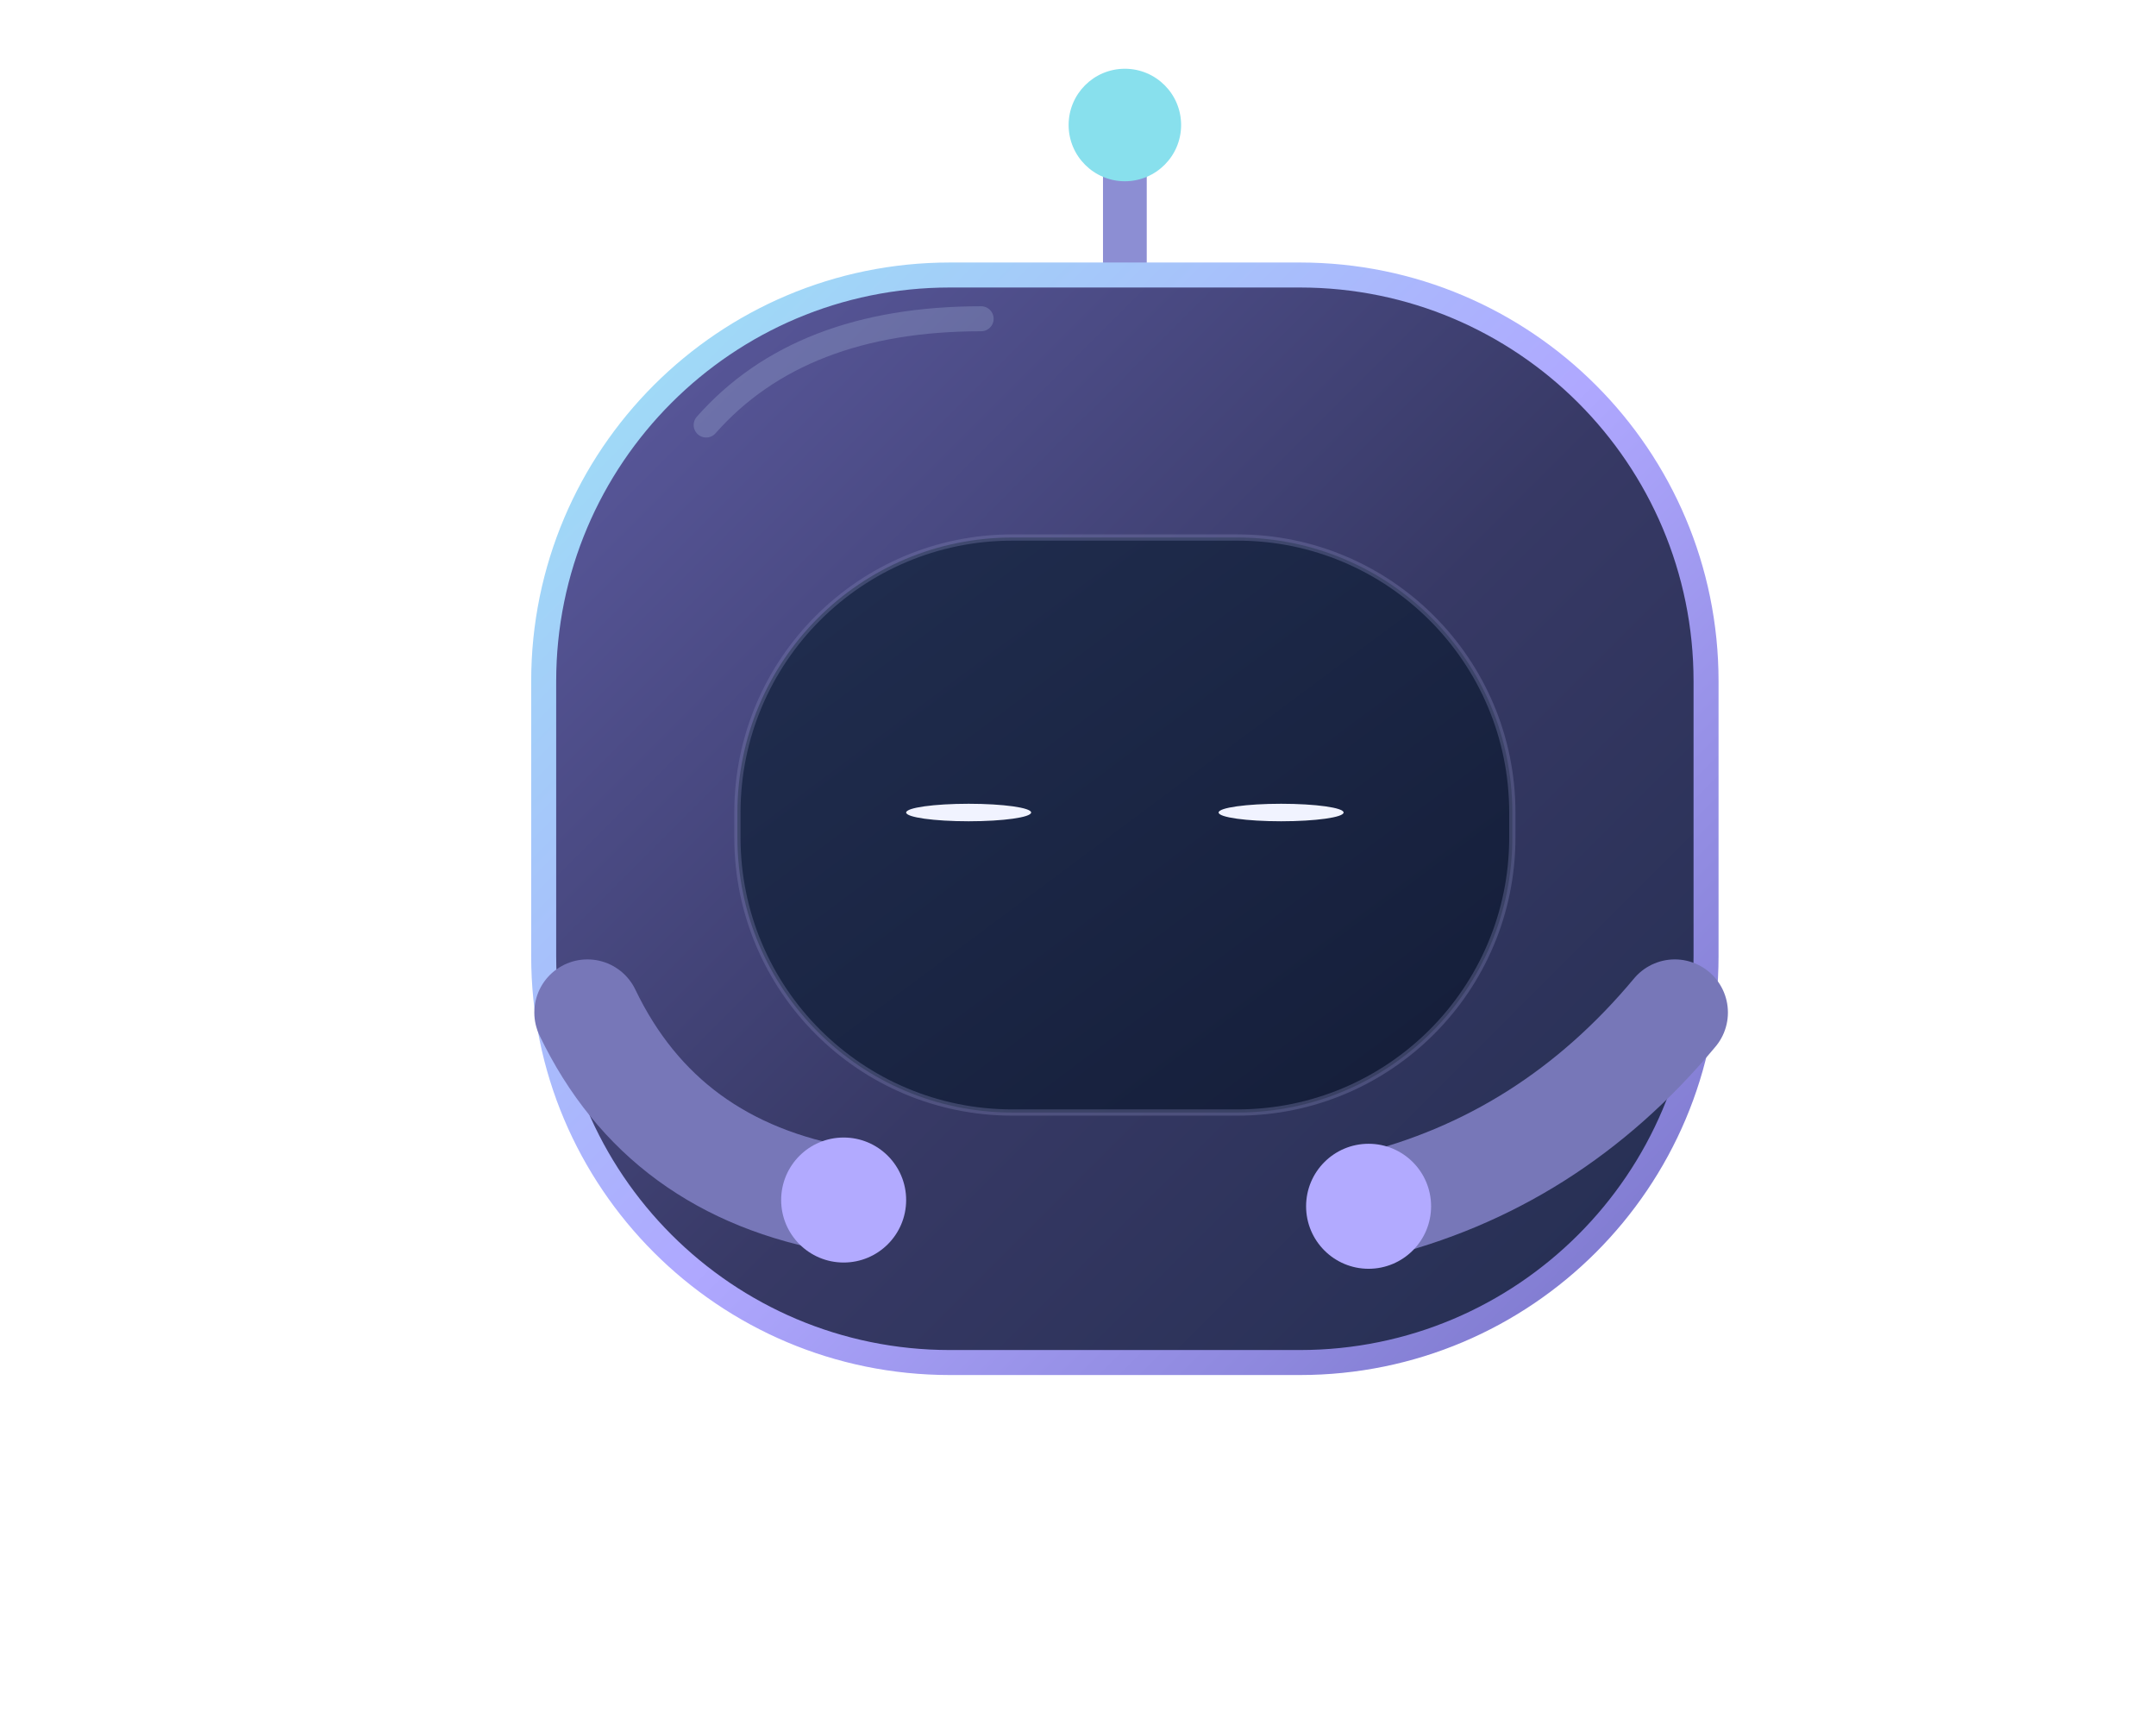
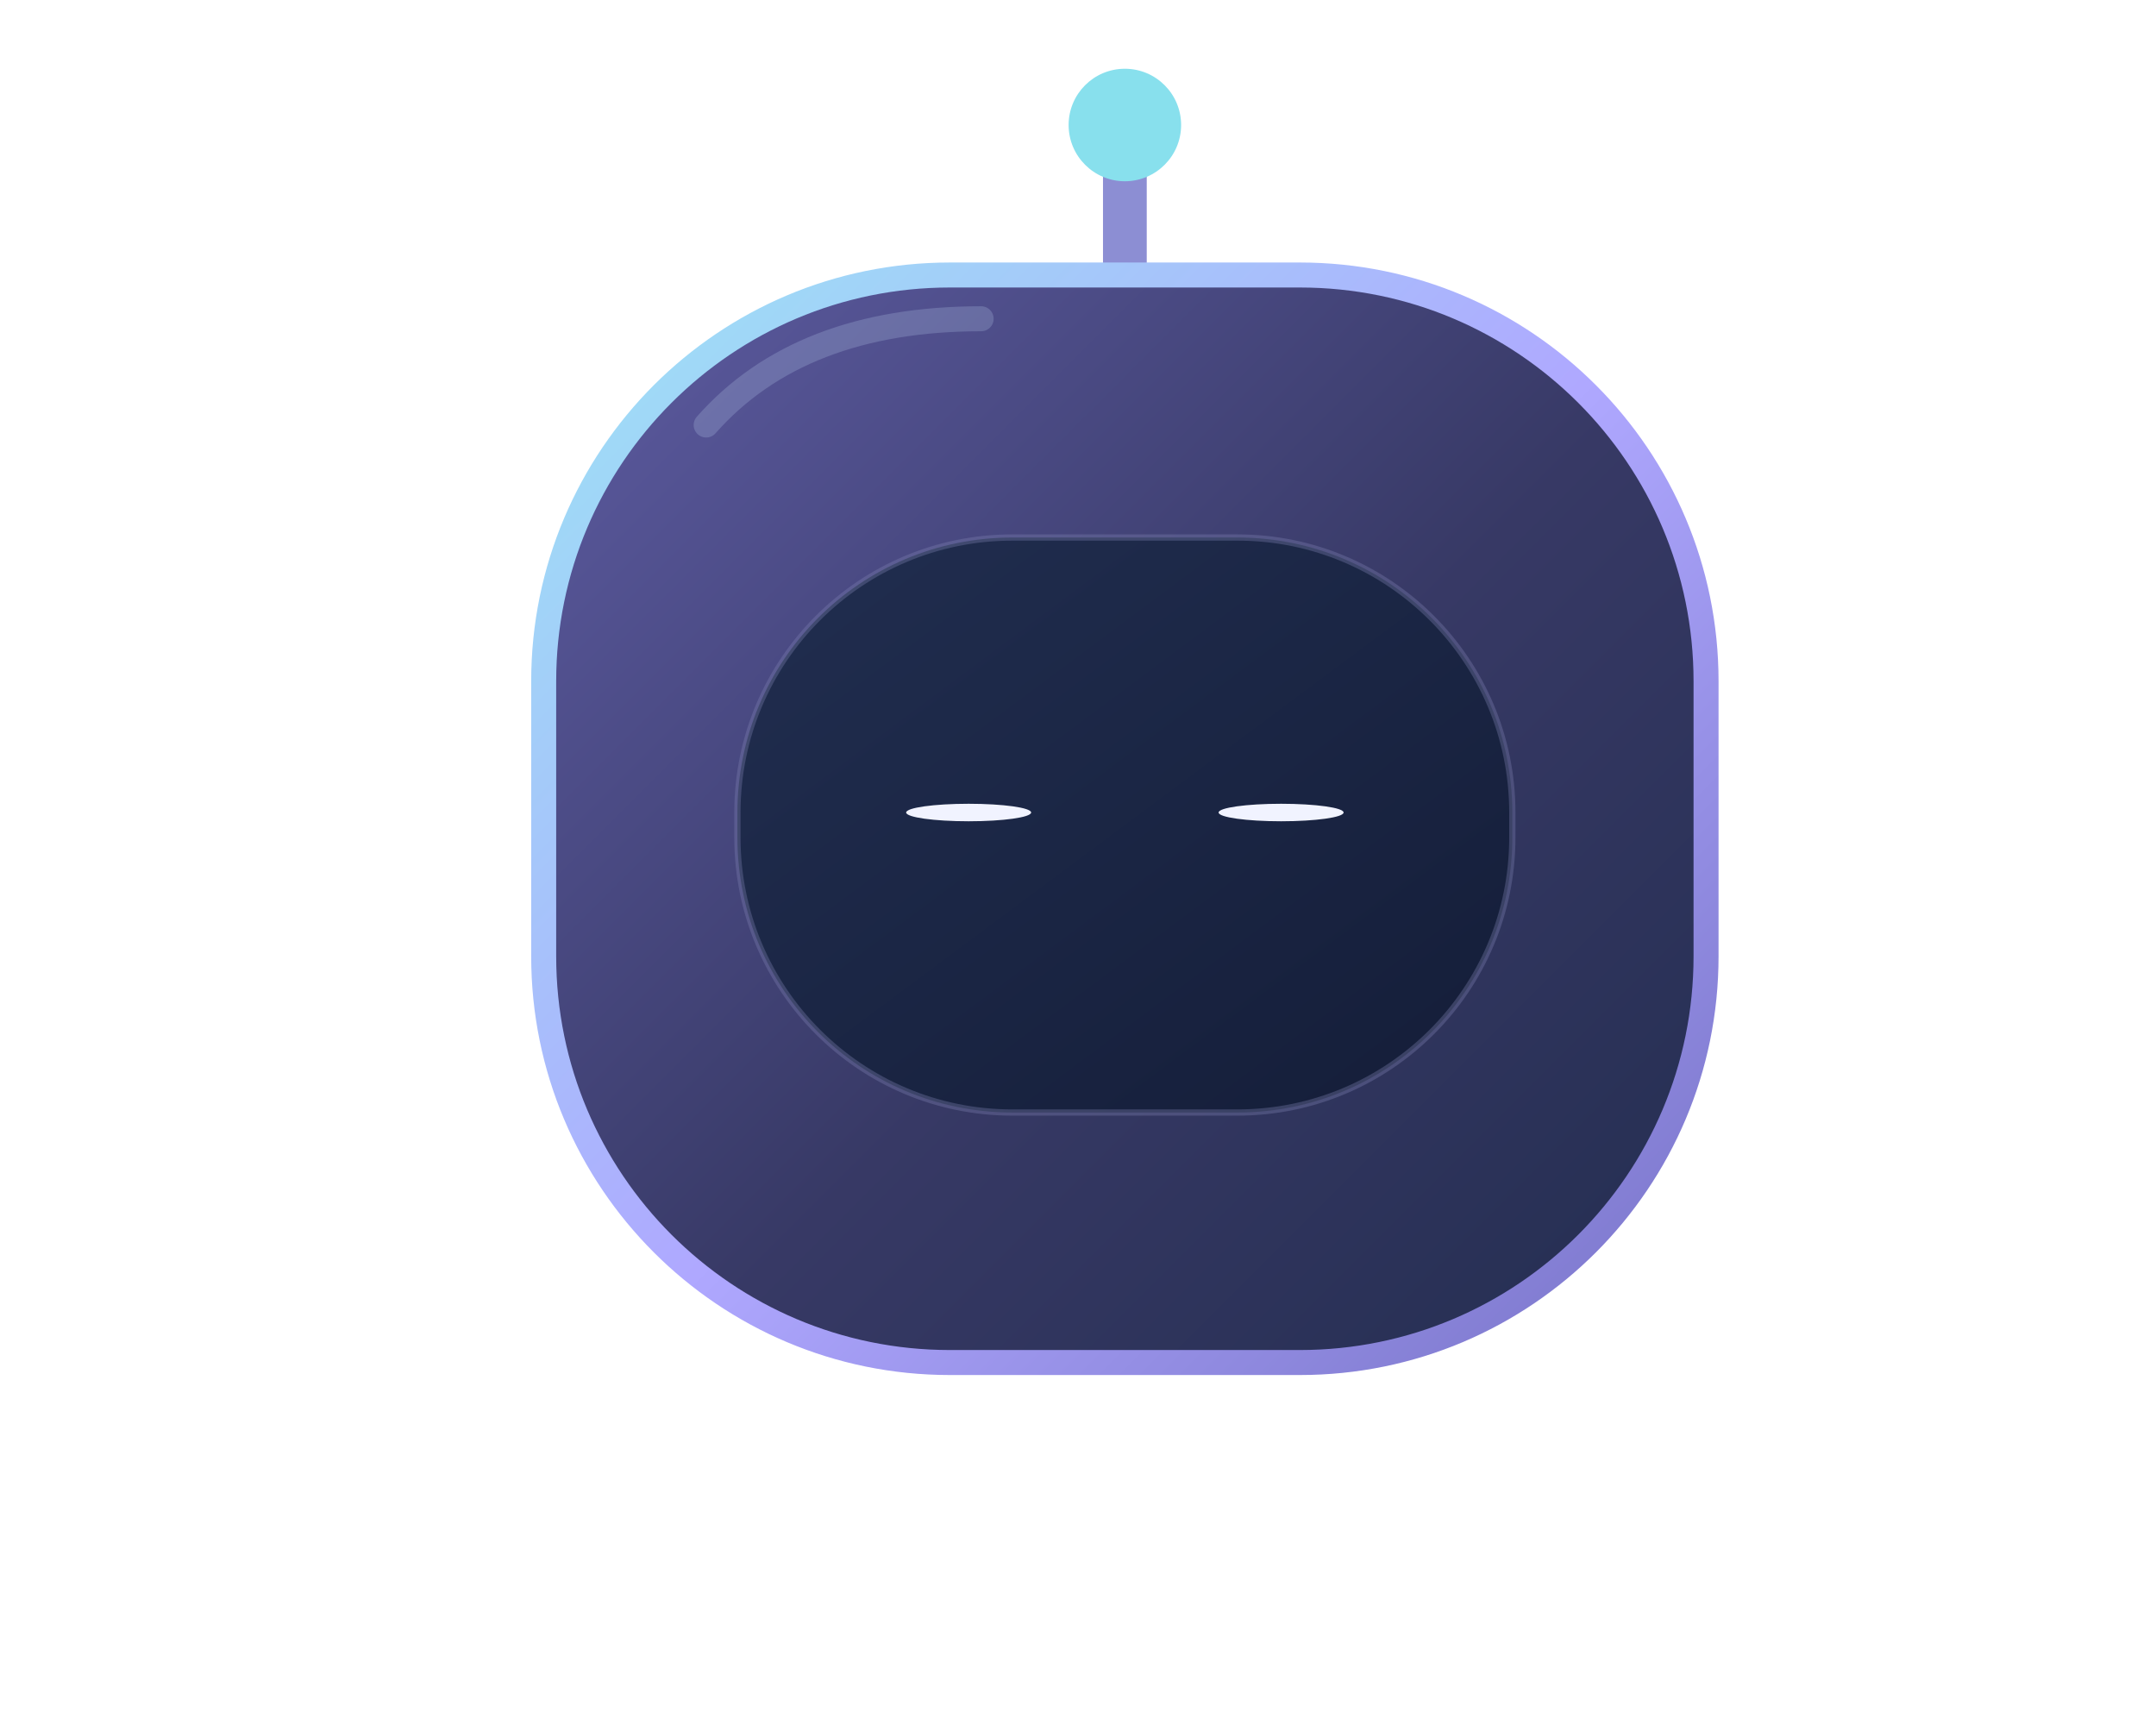
<svg xmlns="http://www.w3.org/2000/svg" width="345" height="275" class="planik-svg" viewBox="35 32 345 275" aria-hidden="true">
  <defs>
    <linearGradient id="planik-body-native" x1="125" y1="75" x2="300" y2="250" gradientUnits="userSpaceOnUse">
      <stop class="planik-body-stop-start" stop-color="#5e5ca3" />
      <stop class="planik-body-stop-mid" offset=".55" stop-color="#373965" />
      <stop class="planik-body-stop-end" offset="1" stop-color="#242e51" />
    </linearGradient>
    <linearGradient id="planik-rim-native" x1="125" y1="75" x2="300" y2="250" gradientUnits="userSpaceOnUse">
      <stop class="planik-rim-stop-start" stop-color="#9ce4f5" />
      <stop class="planik-rim-stop-mid" offset=".52" stop-color="#afa8ff" />
      <stop class="planik-rim-stop-end" offset="1" stop-color="#7a75ca" />
    </linearGradient>
    <linearGradient id="planik-screen-native" x1="0" y1="0" x2="1" y2="1">
      <stop class="planik-screen-stop-start" stop-color="#212e50" />
      <stop class="planik-screen-stop-end" offset="1" stop-color="#141d38" />
    </linearGradient>
  </defs>
  <path d="M215 77V58" stroke="#8c8ed3" stroke-width="7" stroke-linecap="round" />
  <circle class="planik-antenna" cx="215" cy="52" r="9" fill="#88e0ed" />
  <rect x="122" y="76" width="186" height="174" rx="65" fill="url(#planik-body-native)" stroke="url(#planik-rim-native)" stroke-width="4" />
  <path d="M148 100Q163 83 192 83" fill="none" stroke="#d0eaff" stroke-opacity=".2" stroke-linecap="round" stroke-width="4" />
  <rect class="planik-faceplate" x="153" y="118" width="124" height="92" rx="44" fill="url(#planik-screen-native)" stroke="#7f81b1" stroke-opacity=".35" stroke-width="1" />
  <g>
    <ellipse class="planik-eye" cx="190" cy="162" rx="10" ry="1.4" fill="#f1f3ff" />
  </g>
  <g>
    <ellipse class="planik-eye" cx="240" cy="162" rx="10" ry="1.4" fill="#f1f3ff" />
  </g>
-   <g class="planik-resting-arms">
-     <g class="planik-hover-left">
-       <path d="M129 194Q141 219 170 224" fill="none" stroke="#7777b8" stroke-width="17" stroke-linecap="round" />
-       <circle cx="170" cy="224" r="10" fill="#b2aaff" />
-     </g>
-     <g class="planik-hover-right">
-       <path d="M303 194Q283 218 254 225" fill="none" stroke="#7777b8" stroke-width="17" stroke-linecap="round" />
-       <circle cx="254" cy="225" r="10" fill="#b2aaff" />
-     </g>
-   </g>
</svg>
